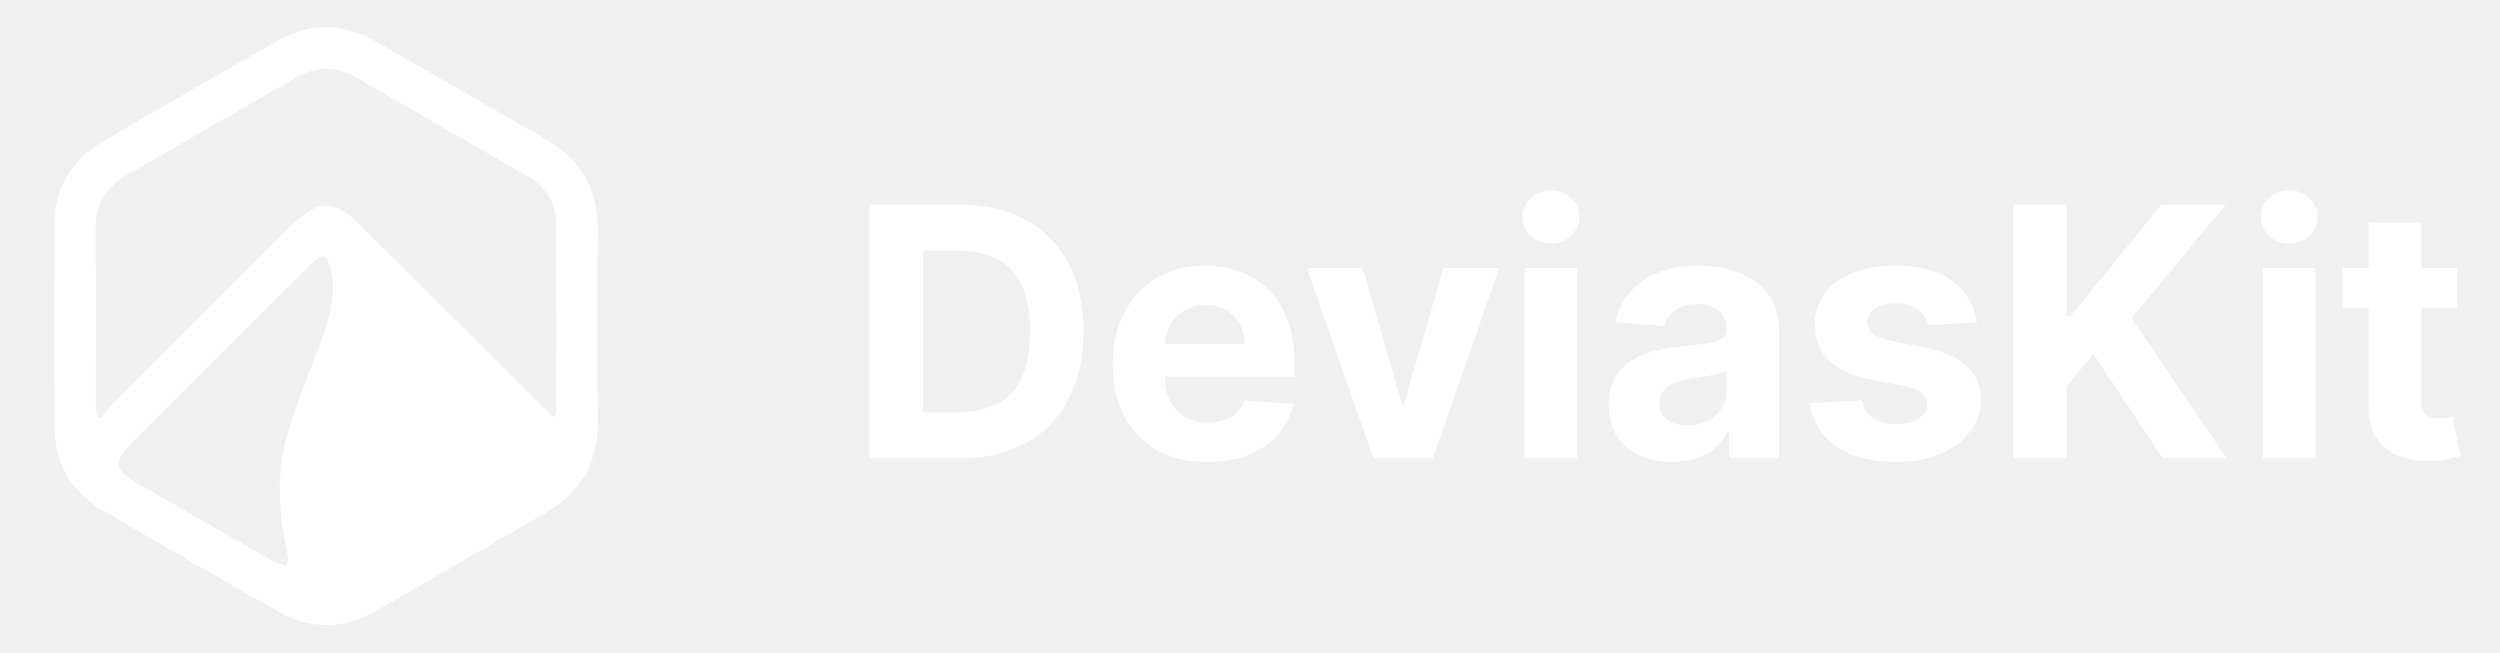
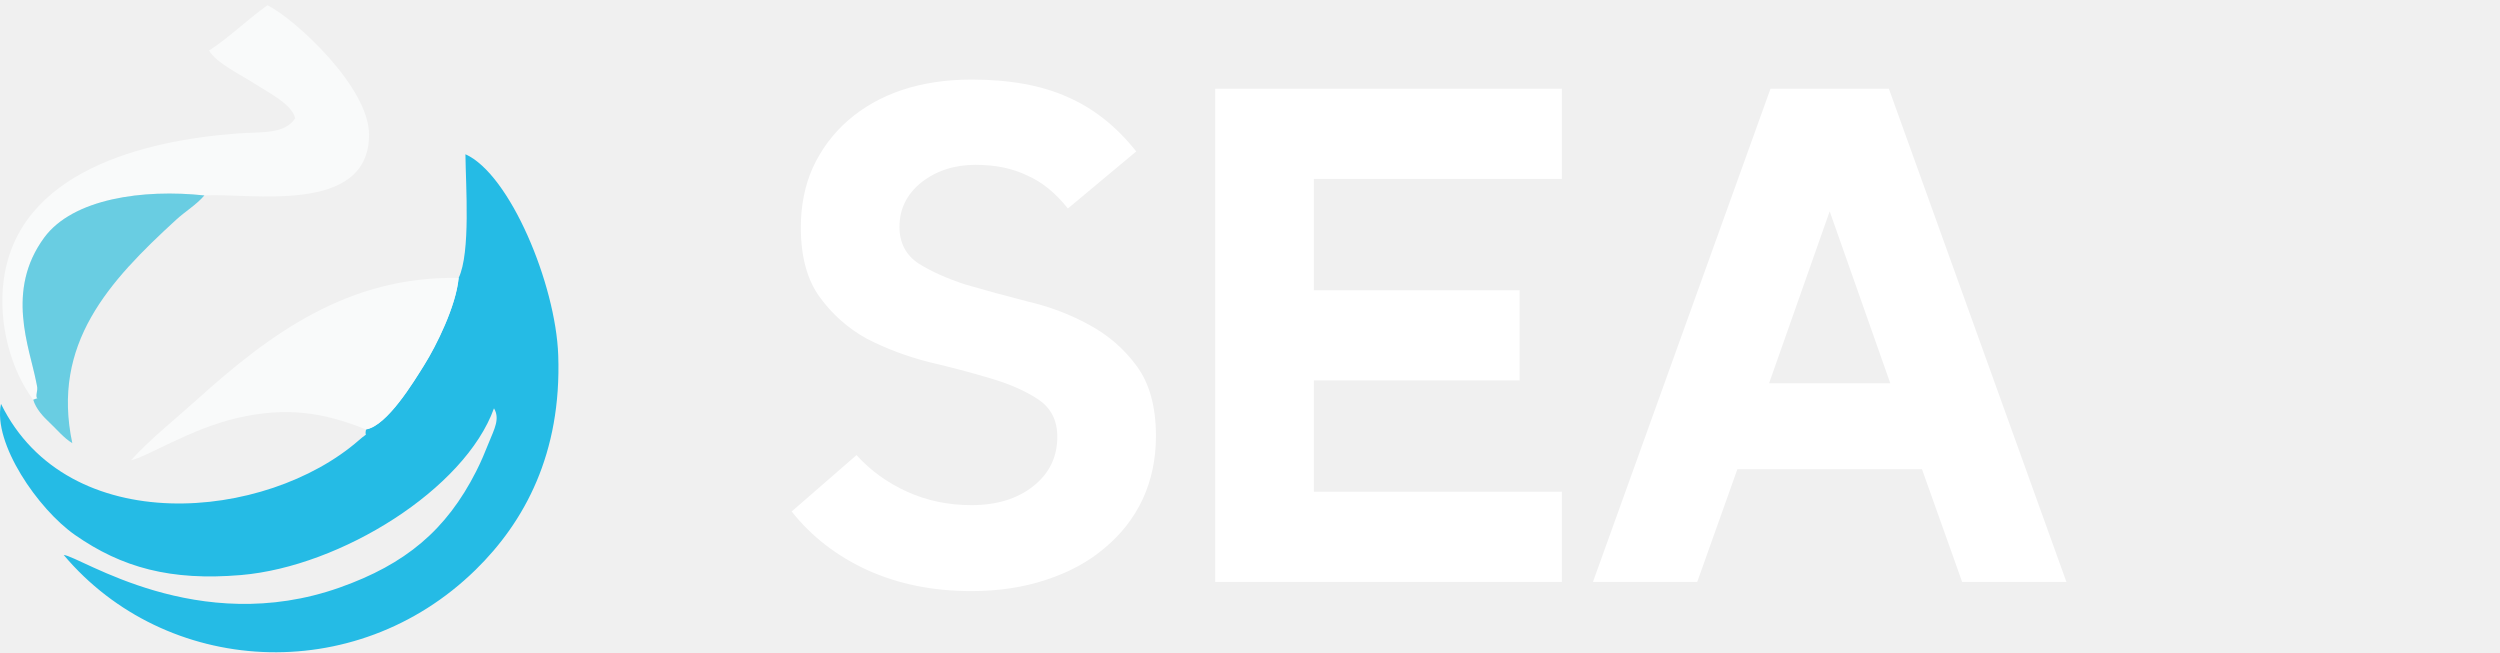
- <svg xmlns="http://www.w3.org/2000/svg" width="230" height="60" viewBox="0 0 230 60" fill="none">
-   <path d="M88.269 42.158H80V18.832H88.337C90.683 18.832 92.703 19.299 94.396 20.233C96.09 21.16 97.392 22.492 98.303 24.231C99.222 25.97 99.681 28.05 99.681 30.473C99.681 32.902 99.222 34.99 98.303 36.737C97.392 38.483 96.082 39.823 94.374 40.757C92.673 41.691 90.638 42.158 88.269 42.158ZM84.932 37.933H88.064C89.522 37.933 90.748 37.675 91.743 37.158C92.745 36.634 93.496 35.826 93.998 34.732C94.507 33.631 94.761 32.211 94.761 30.473C94.761 28.749 94.507 27.34 93.998 26.247C93.496 25.154 92.749 24.349 91.754 23.832C90.759 23.316 89.533 23.058 88.075 23.058H84.932V37.933Z" fill="#ffffff" />
-   <path d="M111.055 42.5C109.256 42.5 107.707 42.136 106.408 41.407C105.118 40.67 104.123 39.63 103.424 38.286C102.726 36.934 102.377 35.336 102.377 33.491C102.377 31.691 102.726 30.112 103.424 28.753C104.123 27.394 105.106 26.335 106.374 25.575C107.65 24.816 109.146 24.436 110.862 24.436C112.016 24.436 113.09 24.622 114.085 24.994C115.087 25.359 115.96 25.909 116.705 26.646C117.456 27.382 118.041 28.309 118.459 29.425C118.876 30.534 119.085 31.832 119.085 33.32V34.653H104.313V31.646H114.518C114.518 30.947 114.366 30.329 114.062 29.789C113.758 29.25 113.337 28.829 112.798 28.525C112.266 28.214 111.648 28.058 110.941 28.058C110.205 28.058 109.552 28.229 108.982 28.571C108.421 28.905 107.98 29.357 107.661 29.926C107.342 30.488 107.179 31.114 107.172 31.805V34.664C107.172 35.53 107.331 36.278 107.65 36.908C107.976 37.538 108.436 38.024 109.028 38.366C109.62 38.707 110.323 38.878 111.135 38.878C111.674 38.878 112.168 38.802 112.616 38.65C113.064 38.499 113.447 38.271 113.766 37.967C114.085 37.663 114.328 37.291 114.495 36.851L118.982 37.147C118.755 38.225 118.288 39.167 117.582 39.972C116.883 40.769 115.979 41.392 114.871 41.84C113.77 42.28 112.498 42.5 111.055 42.5Z" fill="#ffffff" />
-   <path d="M137.931 24.664L131.815 42.158H126.348L120.232 24.664H125.357L128.99 37.181H129.172L132.794 24.664H137.931Z" fill="#ffffff" />
-   <path d="M140.253 42.158V24.664H145.105V42.158H140.253ZM142.691 22.409C141.969 22.409 141.351 22.17 140.834 21.691C140.326 21.205 140.071 20.625 140.071 19.949C140.071 19.28 140.326 18.707 140.834 18.229C141.351 17.743 141.969 17.5 142.691 17.5C143.412 17.5 144.027 17.743 144.536 18.229C145.052 18.707 145.31 19.28 145.31 19.949C145.31 20.625 145.052 21.205 144.536 21.691C144.027 22.17 143.412 22.409 142.691 22.409Z" fill="#ffffff" />
-   <path d="M153.82 42.489C152.704 42.489 151.709 42.295 150.836 41.908C149.963 41.513 149.272 40.932 148.764 40.165C148.262 39.391 148.012 38.426 148.012 37.272C148.012 36.3 148.19 35.484 148.547 34.824C148.904 34.163 149.39 33.631 150.005 33.229C150.62 32.827 151.318 32.523 152.1 32.318C152.89 32.113 153.718 31.969 154.583 31.885C155.601 31.779 156.421 31.68 157.044 31.589C157.666 31.49 158.118 31.346 158.399 31.156C158.68 30.966 158.82 30.685 158.82 30.313V30.245C158.82 29.524 158.592 28.966 158.137 28.571C157.689 28.176 157.051 27.978 156.223 27.978C155.35 27.978 154.655 28.172 154.139 28.559C153.623 28.939 153.281 29.417 153.114 29.994L148.627 29.63C148.854 28.567 149.302 27.648 149.971 26.874C150.639 26.092 151.501 25.492 152.556 25.074C153.619 24.649 154.849 24.436 156.246 24.436C157.218 24.436 158.148 24.55 159.037 24.778C159.933 25.006 160.726 25.359 161.417 25.837C162.116 26.316 162.666 26.931 163.069 27.682C163.471 28.426 163.672 29.319 163.672 30.359V42.158H159.071V39.732H158.934C158.653 40.279 158.277 40.761 157.807 41.179C157.336 41.589 156.77 41.912 156.11 42.147C155.449 42.375 154.686 42.489 153.82 42.489ZM155.21 39.14C155.924 39.14 156.554 39 157.1 38.719C157.647 38.43 158.076 38.043 158.387 37.557C158.699 37.071 158.855 36.521 158.855 35.906V34.049C158.703 34.148 158.494 34.239 158.228 34.322C157.97 34.398 157.678 34.471 157.351 34.539C157.025 34.6 156.698 34.657 156.372 34.71C156.045 34.755 155.749 34.797 155.483 34.835C154.914 34.919 154.416 35.051 153.991 35.234C153.566 35.416 153.236 35.663 153 35.974C152.765 36.278 152.647 36.657 152.647 37.113C152.647 37.773 152.887 38.278 153.365 38.628C153.851 38.969 154.466 39.14 155.21 39.14Z" fill="#ffffff" />
-   <path d="M181.832 29.653L177.39 29.926C177.314 29.546 177.151 29.205 176.9 28.901C176.65 28.59 176.32 28.343 175.91 28.161C175.507 27.971 175.025 27.876 174.463 27.876C173.711 27.876 173.077 28.035 172.561 28.354C172.045 28.666 171.787 29.083 171.787 29.607C171.787 30.025 171.954 30.378 172.288 30.666C172.622 30.955 173.195 31.187 174.008 31.361L177.174 31.999C178.875 32.348 180.143 32.91 180.978 33.685C181.813 34.459 182.231 35.477 182.231 36.737C182.231 37.884 181.893 38.89 181.217 39.755C180.549 40.621 179.63 41.297 178.461 41.783C177.299 42.261 175.959 42.5 174.44 42.5C172.124 42.5 170.279 42.018 168.905 41.054C167.538 40.082 166.737 38.761 166.502 37.09L171.274 36.84C171.418 37.546 171.768 38.085 172.322 38.457C172.876 38.821 173.586 39.004 174.452 39.004C175.302 39.004 175.986 38.84 176.502 38.514C177.026 38.18 177.291 37.751 177.299 37.227C177.291 36.786 177.105 36.426 176.741 36.145C176.377 35.856 175.815 35.636 175.055 35.484L172.026 34.881C170.317 34.539 169.045 33.947 168.21 33.104C167.383 32.261 166.969 31.187 166.969 29.881C166.969 28.757 167.273 27.789 167.88 26.976C168.495 26.164 169.357 25.537 170.465 25.097C171.582 24.657 172.888 24.436 174.383 24.436C176.593 24.436 178.332 24.903 179.6 25.837C180.875 26.771 181.62 28.043 181.832 29.653Z" fill="#ffffff" />
-   <path d="M185.216 42.158V18.832H190.148V29.117H190.456L198.85 18.832H204.761L196.105 29.277L204.863 42.158H198.964L192.574 32.568L190.148 35.529V42.158H185.216Z" fill="#ffffff" />
-   <path d="M208.174 42.158V24.664H213.026V42.158H208.174ZM210.611 22.409C209.89 22.409 209.271 22.17 208.755 21.691C208.246 21.205 207.992 20.625 207.992 19.949C207.992 19.28 208.246 18.707 208.755 18.229C209.271 17.743 209.89 17.5 210.611 17.5C211.333 17.5 211.948 17.743 212.456 18.229C212.973 18.707 213.231 19.28 213.231 19.949C213.231 20.625 212.973 21.205 212.456 21.691C211.948 22.17 211.333 22.409 210.611 22.409Z" fill="#ffffff" />
-   <path d="M226.057 24.664V28.309H215.522V24.664H226.057ZM217.914 20.473H222.766V36.782C222.766 37.23 222.834 37.58 222.971 37.83C223.108 38.073 223.297 38.244 223.54 38.343C223.791 38.441 224.08 38.491 224.406 38.491C224.634 38.491 224.862 38.472 225.089 38.434C225.317 38.389 225.492 38.354 225.613 38.331L226.376 41.942C226.133 42.018 225.792 42.105 225.352 42.204C224.911 42.31 224.376 42.375 223.745 42.398C222.576 42.443 221.551 42.288 220.67 41.931C219.797 41.574 219.117 41.019 218.632 40.268C218.146 39.516 217.907 38.567 217.914 37.42V20.473Z" fill="#ffffff" />
-   <path d="M49.976 47.319C48.691 48.053 34.492 56.276 34.492 56.276C31.551 57.88 28.559 57.935 25.628 56.276C20.193 53.199 14.773 50.094 9.395 46.919C6.514 45.219 5.02 42.611 5.013 39.235C4.999 33.05 4.992 26.864 5.016 20.679C5.03 17.302 6.567 14.719 9.45 13.023C14.788 9.884 20.162 6.804 25.549 3.749C28.529 2.058 31.568 2.094 34.547 3.797C39.787 6.793 45.018 9.806 50.242 12.829C53.419 14.667 55.021 17.394 54.993 21.106C54.948 26.977 54.931 32.849 54.999 38.719C55.045 42.634 53.334 45.412 49.976 47.319ZM19.174 11.773C16.72 13.191 14.281 14.636 11.807 16.02C9.788 17.149 8.775 18.777 8.796 21.128C8.843 26.474 8.808 31.821 8.814 37.168C8.815 37.55 8.883 37.932 8.919 38.314C9.034 38.378 9.149 38.443 9.263 38.508C9.621 38.063 9.942 37.582 10.343 37.181C15.683 31.833 21.034 26.497 26.382 21.158C29.374 18.172 30.61 18.163 33.557 21.104C38.943 26.48 44.328 31.857 49.718 37.23C50.107 37.618 50.527 37.977 51.011 38.422C51.098 38.115 51.172 37.977 51.172 37.839C51.175 32.073 51.178 26.307 51.165 20.541C51.161 18.569 50.165 17.165 48.504 16.205C43.279 13.183 38.043 10.181 32.817 7.161C30.917 6.063 29.05 6.065 27.152 7.18C24.573 8.695 21.972 10.174 19.174 11.773ZM22.6 30.295C19.041 33.849 15.477 37.4 11.924 40.961C10.478 42.41 10.577 43.253 12.31 44.255C16.483 46.67 20.66 49.078 24.847 51.469C25.294 51.724 25.816 51.847 26.359 52.053C26.447 51.66 26.523 51.507 26.506 51.364C26.462 51.002 26.38 50.645 26.308 50.286C25.617 46.858 25.447 43.39 26.418 40.026C27.285 37.024 28.538 34.135 29.607 31.191C30.363 29.108 30.971 26.995 30.405 24.754C30.058 23.378 29.672 23.268 28.662 24.259C26.68 26.204 24.725 28.177 22.6 30.295Z" fill="#ffffff" />
+ <svg xmlns="http://www.w3.org/2000/svg" width="958" height="250" viewBox="0 0 958 250" fill="none">
+   <path d="M373.84 63.16C365.74 63.16 358.81 65.41 353.05 69.91C347.47 74.41 344.68 80.08 344.68 86.92C344.68 93.04 347.11 97.72 351.97 100.96C356.83 104.02 362.86 106.72 370.06 109.06C377.44 111.22 385.36 113.38 393.82 115.54C402.28 117.52 410.11 120.49 417.31 124.45C424.69 128.41 430.81 133.72 435.67 140.38C440.53 147.04 442.96 155.95 442.96 167.11C442.96 175.93 441.25 184.03 437.83 191.41C434.41 198.61 429.55 204.82 423.25 210.04C417.13 215.26 409.66 219.31 400.84 222.19C392.2 225.07 382.66 226.51 372.22 226.51C357.46 226.51 344.14 223.81 332.26 218.41C320.56 213.01 310.93 205.54 303.37 196L328.21 174.4C333.61 180.34 340.09 185.02 347.65 188.44C355.21 191.86 363.4 193.57 372.22 193.57C381.94 193.57 389.86 191.14 395.98 186.28C402.1 181.42 405.16 175.12 405.16 167.38C405.16 161.08 402.73 156.31 397.87 153.07C393.01 149.83 386.89 147.13 379.51 144.97C372.31 142.81 364.48 140.74 356.02 138.76C347.56 136.6 339.64 133.63 332.26 129.85C325.06 125.89 319.03 120.58 314.17 113.92C309.31 107.26 306.88 98.35 306.88 87.19C306.88 78.73 308.41 71.08 311.47 64.24C314.71 57.22 319.21 51.19 324.97 46.15C330.73 41.11 337.57 37.24 345.49 34.54C353.59 31.84 362.5 30.49 372.22 30.49C386.98 30.49 399.31 32.74 409.21 37.24C419.11 41.56 427.84 48.49 435.4 58.03L409.21 79.9C404.53 73.96 399.31 69.73 393.55 67.21C387.97 64.51 381.4 63.16 373.84 63.16ZM598.514 188.44V223H465.674V34H598.514V68.56H503.474V111.22H582.314V145.78H503.474V188.44H598.514ZM736.505 179.8H665.765L650.375 223H610.415L678.455 34H723.815L791.855 223H751.895L736.505 179.8ZM677.915 146.86H724.355L701.135 80.98L677.915 146.86Z" fill="white" />
+   <path fill-rule="evenodd" clip-rule="evenodd" d="M175.754 106.508C174.754 117.272 167.189 132.484 162.561 139.872C158.61 146.178 148.389 163.189 140.258 164.551C139.494 168.11 141.78 164.987 137.519 168.706C101.96 199.751 25.935 206.782 0.386 154.768C-2.816 169.808 14.536 195.087 28.751 205.004C46.693 217.52 65.427 222.656 92.364 220.36C130.643 217.097 178.158 187.435 189.293 156.462C191.649 160.437 189.47 164.332 187.343 169.566C185.689 173.636 184.526 176.57 182.471 180.617C170.977 203.257 155.32 216.237 130.191 225.138C75.71 244.437 30.811 213.195 24.408 212.658C63.349 258.901 135.943 263.642 182.216 218.382C201.009 200.001 215.234 173.795 213.915 136.154C212.959 108.872 195.392 66.745 178.353 59.107C178.461 70.996 180.392 96.744 175.754 106.508Z" fill="#25BBE5" />
+   <path fill-rule="evenodd" clip-rule="evenodd" d="M12.732 153.184C16.41 151.578 13.393 154.372 14.078 150.593C14.449 148.544 14.303 148.586 13.891 146.457C11.307 133.113 2.024 111.389 16.918 91.082C27.943 76.051 54.953 72.374 78.32 74.89C95.228 73.805 141.416 82.736 141.422 51.586C141.426 33.388 113.125 7.327 102.486 2C94.443 7.775 87.766 14.433 80.112 19.364C82.836 24.108 92.319 28.674 97.502 32.013C103.232 35.704 112.009 40.065 113.114 45.343C108.918 51.589 100.401 50.437 90.847 51.159C55.167 53.854 6.91 65.624 1.412 107.4C-0.818 124.339 4.422 142.175 12.732 153.184Z" fill="#F9FAFA" />
+   <path fill-rule="evenodd" clip-rule="evenodd" d="M140.258 164.551C148.389 163.189 158.61 146.178 162.561 139.872C167.189 132.484 174.754 117.272 175.754 106.508C133.406 105.706 103.339 128 75.384 153.212C66.957 160.812 57.54 168.263 50.22 176.346C55.679 175.401 73.137 164.24 90.992 160.151C109.877 155.826 123.826 158 140.258 164.551Z" fill="#F9FAFA" />
+   <path fill-rule="evenodd" clip-rule="evenodd" d="M12.732 153.184C13.825 156.728 16.421 159.527 19.026 161.976C21.96 164.735 24.366 167.764 27.707 169.832C19.641 131.734 41.679 107.842 67.57 84.143C71.059 80.949 75.257 78.476 78.32 74.889C54.953 72.374 27.943 76.051 16.917 91.082C2.023 111.389 11.307 133.113 13.891 146.457C14.303 148.586 14.449 148.544 14.078 150.593C13.392 154.372 16.41 151.578 12.732 153.184Z" fill="#69CDE2" />
</svg>
